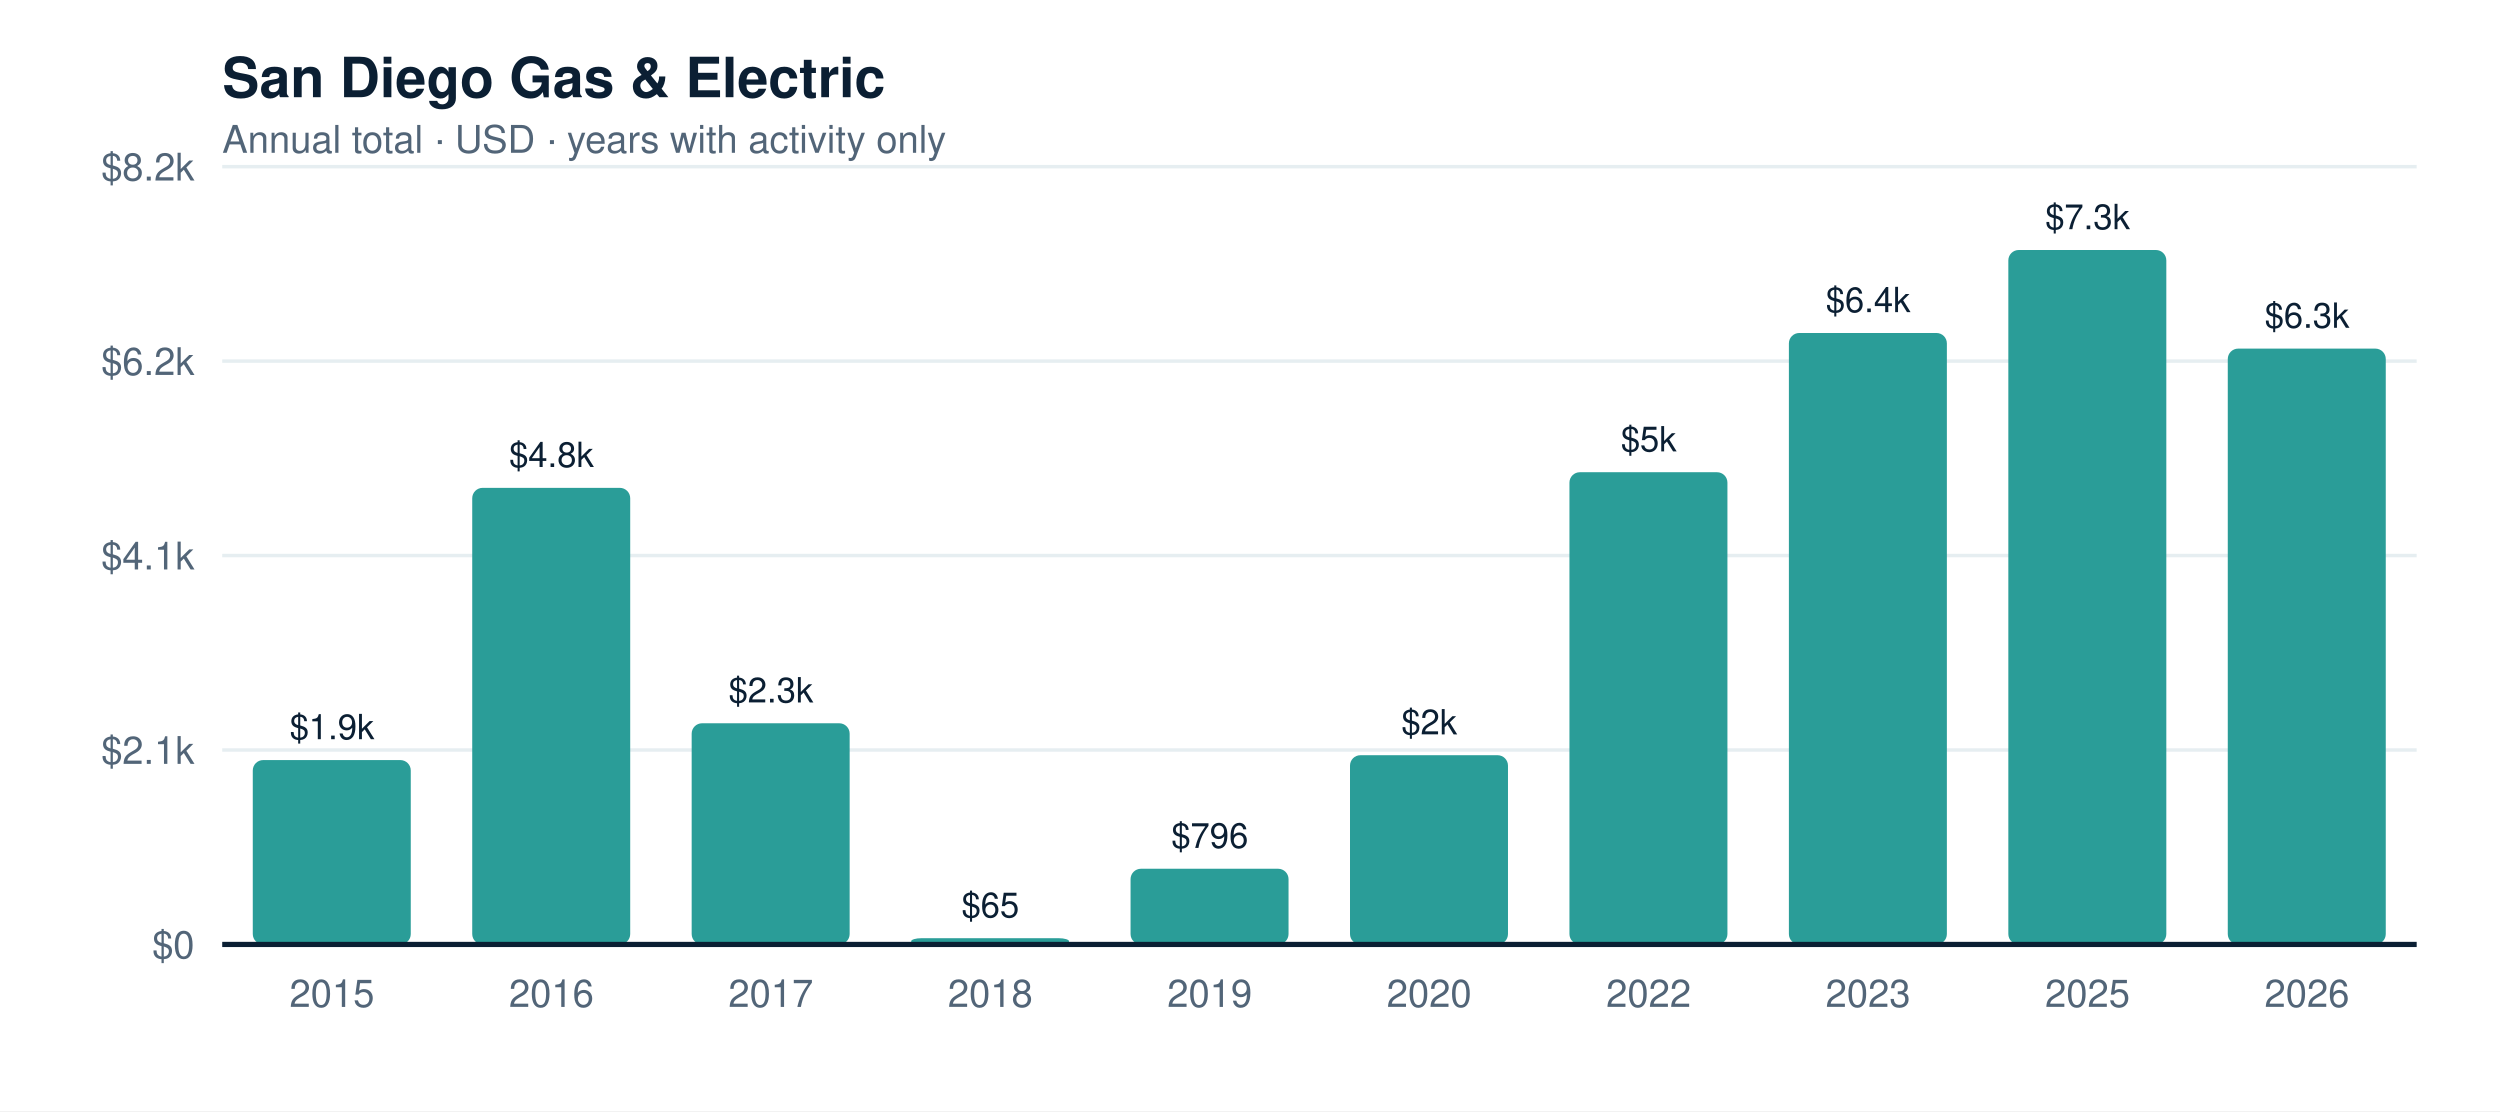
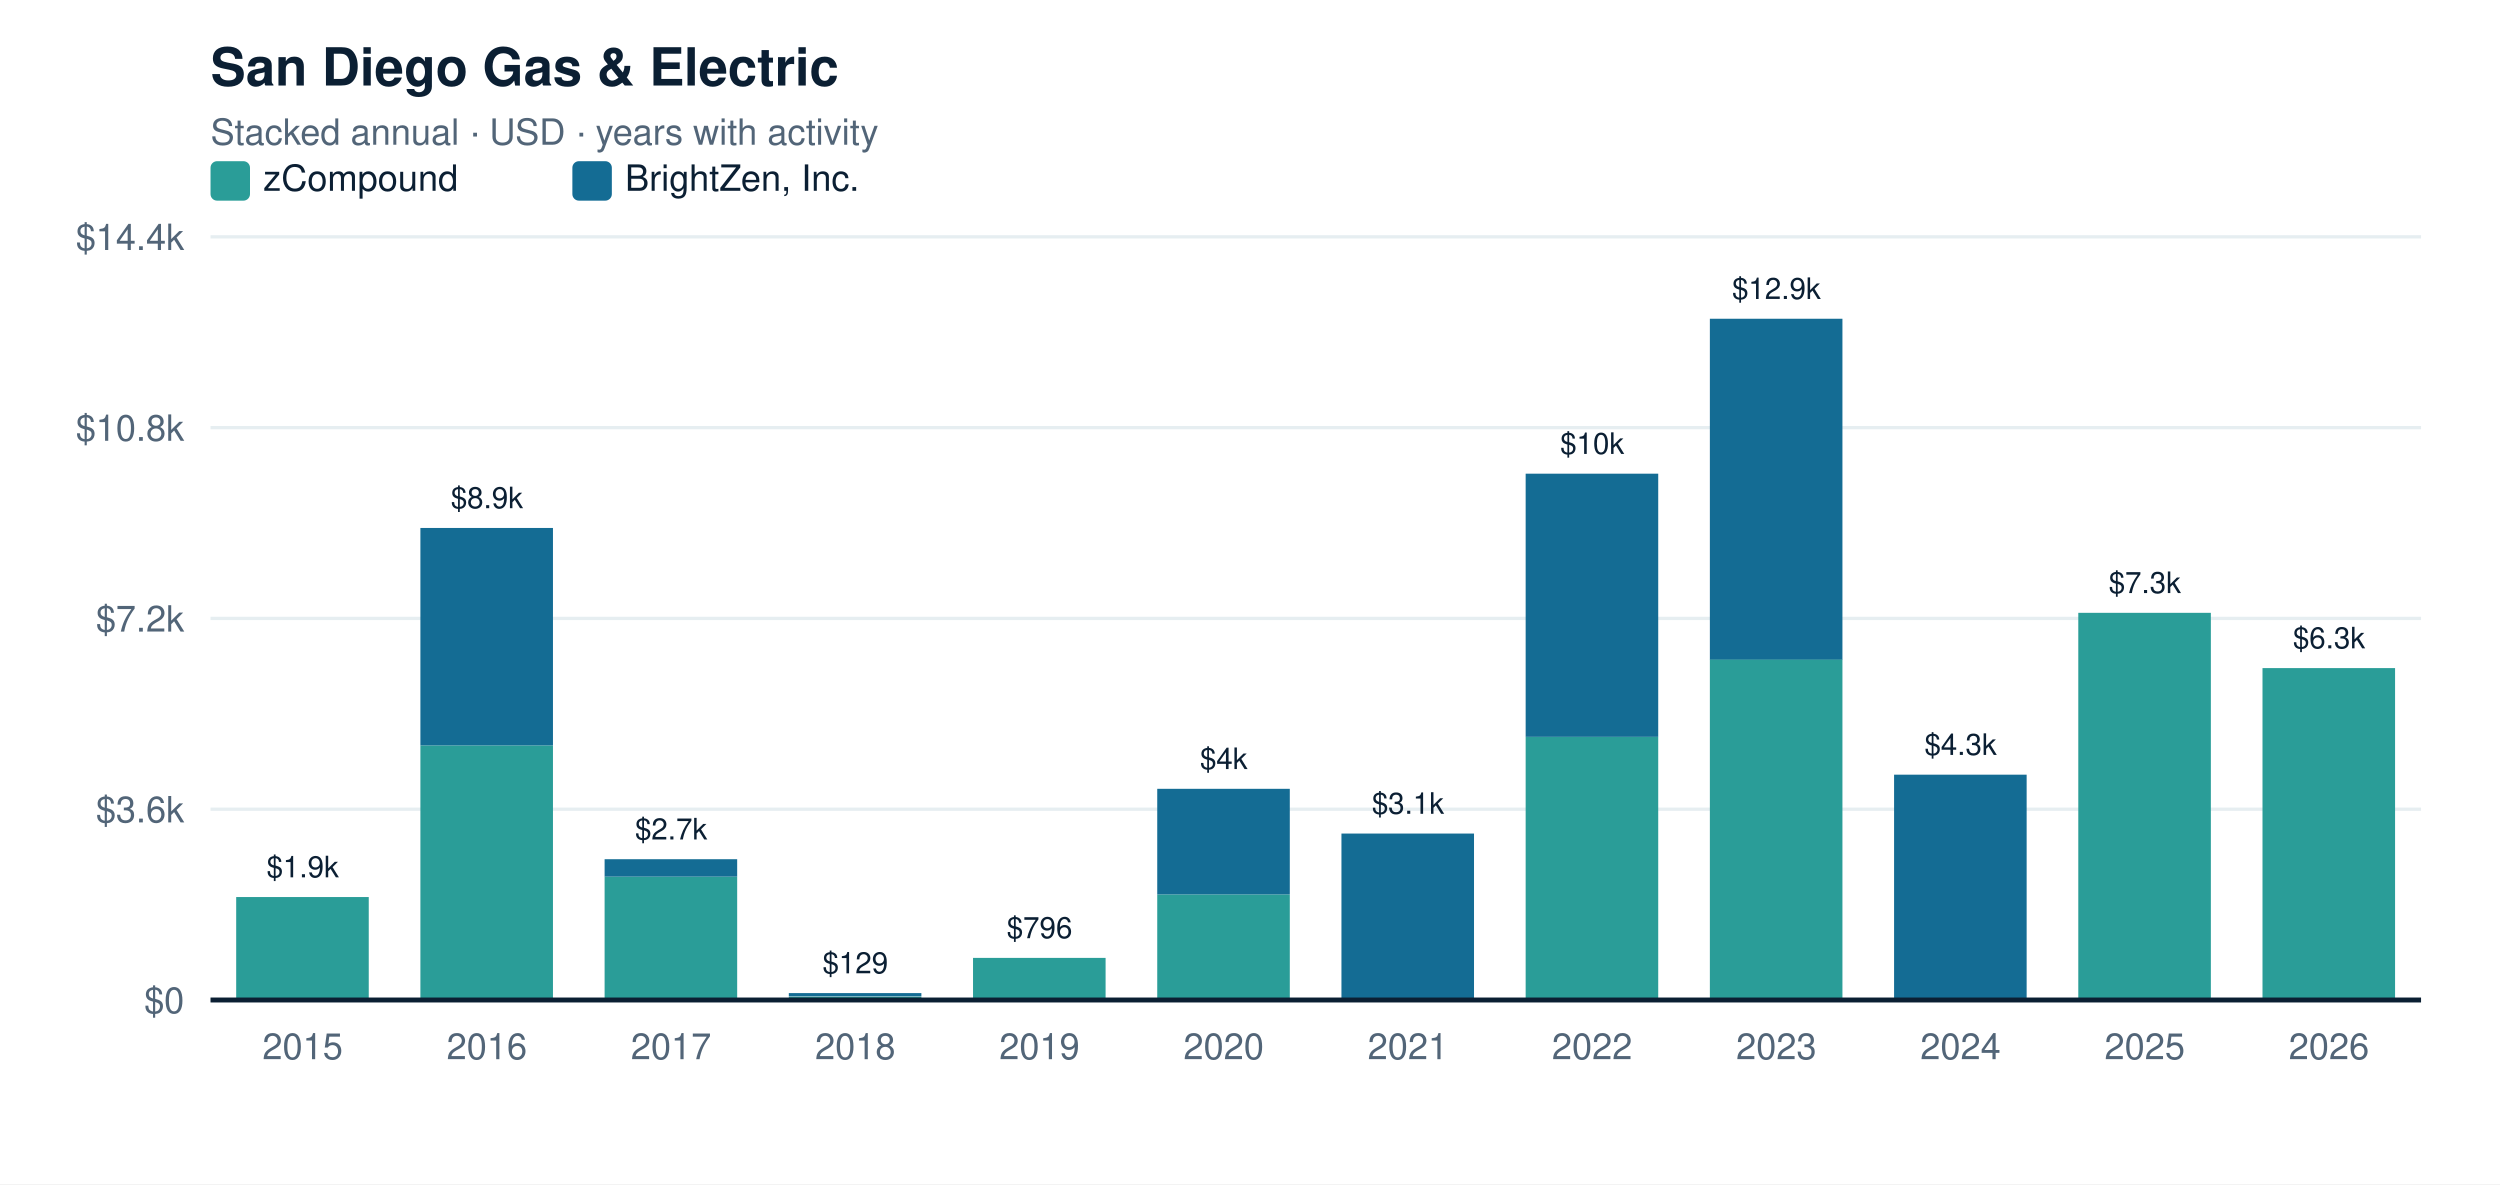
- <svg xmlns="http://www.w3.org/2000/svg" width="720" height="320" viewBox="0 0 720 320" role="img" aria-label="San Diego Gas &amp; Electric annual expenses">
-   <rect width="720" height="320" fill="#ffffff" />
-   <text x="64" y="28" font-family="DM Sans, Helvetica, Arial, sans-serif" font-size="16" font-weight="700" fill="#0b1f33">San Diego Gas &amp; Electric</text>
-   <text x="64" y="44" font-family="DM Sans, Helvetica, Arial, sans-serif" font-size="11" fill="#526578">Annual total · USD · years with activity only</text>
-   <line x1="64" y1="272.0" x2="696" y2="272.0" stroke="#e6eef1" stroke-width="1" />
-   <text x="56" y="276.0" text-anchor="end" font-family="DM Sans, Helvetica, Arial, sans-serif" font-size="11" fill="#526578">$0</text>
-   <line x1="64" y1="216.0" x2="696" y2="216.0" stroke="#e6eef1" stroke-width="1" />
-   <text x="56" y="220.0" text-anchor="end" font-family="DM Sans, Helvetica, Arial, sans-serif" font-size="11" fill="#526578">$2.1k</text>
-   <line x1="64" y1="160.0" x2="696" y2="160.0" stroke="#e6eef1" stroke-width="1" />
-   <text x="56" y="164.0" text-anchor="end" font-family="DM Sans, Helvetica, Arial, sans-serif" font-size="11" fill="#526578">$4.1k</text>
-   <line x1="64" y1="104.0" x2="696" y2="104.0" stroke="#e6eef1" stroke-width="1" />
-   <text x="56" y="108.0" text-anchor="end" font-family="DM Sans, Helvetica, Arial, sans-serif" font-size="11" fill="#526578">$6.2k</text>
-   <line x1="64" y1="48.0" x2="696" y2="48.0" stroke="#e6eef1" stroke-width="1" />
-   <text x="56" y="52.0" text-anchor="end" font-family="DM Sans, Helvetica, Arial, sans-serif" font-size="11" fill="#526578">$8.2k</text>
-   <rect x="72.8" y="218.9" width="45.5" height="53.1" fill="#2a9d98" rx="3" />
-   <text x="95.6" y="212.9" text-anchor="middle" font-family="DM Sans, Helvetica, Arial, sans-serif" font-size="10" fill="#0b1f33">$1.9k</text>
-   <text x="95.6" y="290" text-anchor="middle" font-family="DM Sans, Helvetica, Arial, sans-serif" font-size="11" fill="#526578">2015</text>
-   <rect x="136.0" y="140.5" width="45.5" height="131.5" fill="#2a9d98" rx="3" />
-   <text x="158.8" y="134.5" text-anchor="middle" font-family="DM Sans, Helvetica, Arial, sans-serif" font-size="10" fill="#0b1f33">$4.8k</text>
-   <text x="158.8" y="290" text-anchor="middle" font-family="DM Sans, Helvetica, Arial, sans-serif" font-size="11" fill="#526578">2016</text>
-   <rect x="199.2" y="208.3" width="45.5" height="63.7" fill="#2a9d98" rx="3" />
-   <text x="222.0" y="202.3" text-anchor="middle" font-family="DM Sans, Helvetica, Arial, sans-serif" font-size="10" fill="#0b1f33">$2.3k</text>
-   <text x="222.0" y="290" text-anchor="middle" font-family="DM Sans, Helvetica, Arial, sans-serif" font-size="11" fill="#526578">2017</text>
-   <rect x="262.4" y="270.2" width="45.5" height="1.8" fill="#2a9d98" rx="3" />
-   <text x="285.2" y="264.2" text-anchor="middle" font-family="DM Sans, Helvetica, Arial, sans-serif" font-size="10" fill="#0b1f33">$65</text>
-   <text x="285.2" y="290" text-anchor="middle" font-family="DM Sans, Helvetica, Arial, sans-serif" font-size="11" fill="#526578">2018</text>
-   <rect x="325.6" y="250.2" width="45.5" height="21.8" fill="#2a9d98" rx="3" />
-   <text x="348.4" y="244.2" text-anchor="middle" font-family="DM Sans, Helvetica, Arial, sans-serif" font-size="10" fill="#0b1f33">$796</text>
-   <text x="348.4" y="290" text-anchor="middle" font-family="DM Sans, Helvetica, Arial, sans-serif" font-size="11" fill="#526578">2019</text>
-   <rect x="388.8" y="217.5" width="45.5" height="54.5" fill="#2a9d98" rx="3" />
-   <text x="411.6" y="211.5" text-anchor="middle" font-family="DM Sans, Helvetica, Arial, sans-serif" font-size="10" fill="#0b1f33">$2k</text>
-   <text x="411.6" y="290" text-anchor="middle" font-family="DM Sans, Helvetica, Arial, sans-serif" font-size="11" fill="#526578">2020</text>
-   <rect x="452.0" y="136.0" width="45.5" height="136.0" fill="#2a9d98" rx="3" />
-   <text x="474.8" y="130.0" text-anchor="middle" font-family="DM Sans, Helvetica, Arial, sans-serif" font-size="10" fill="#0b1f33">$5k</text>
-   <text x="474.8" y="290" text-anchor="middle" font-family="DM Sans, Helvetica, Arial, sans-serif" font-size="11" fill="#526578">2022</text>
-   <rect x="515.2" y="95.9" width="45.5" height="176.1" fill="#2a9d98" rx="3" />
-   <text x="538.0" y="89.9" text-anchor="middle" font-family="DM Sans, Helvetica, Arial, sans-serif" font-size="10" fill="#0b1f33">$6.4k</text>
-   <text x="538.0" y="290" text-anchor="middle" font-family="DM Sans, Helvetica, Arial, sans-serif" font-size="11" fill="#526578">2023</text>
-   <rect x="578.4" y="72.0" width="45.5" height="200.0" fill="#2a9d98" rx="3" />
-   <text x="601.2" y="66.0" text-anchor="middle" font-family="DM Sans, Helvetica, Arial, sans-serif" font-size="10" fill="#0b1f33">$7.3k</text>
-   <text x="601.2" y="290" text-anchor="middle" font-family="DM Sans, Helvetica, Arial, sans-serif" font-size="11" fill="#526578">2025</text>
-   <rect x="641.6" y="100.4" width="45.5" height="171.6" fill="#2a9d98" rx="3" />
-   <text x="664.4" y="94.4" text-anchor="middle" font-family="DM Sans, Helvetica, Arial, sans-serif" font-size="10" fill="#0b1f33">$6.3k</text>
-   <text x="664.4" y="290" text-anchor="middle" font-family="DM Sans, Helvetica, Arial, sans-serif" font-size="11" fill="#526578">2026</text>
-   <line x1="64" y1="272" x2="696" y2="272" stroke="#0b1f33" stroke-width="1.5" />
+ <svg xmlns="http://www.w3.org/2000/svg" width="760" height="360" viewBox="0 0 760 360" role="img" aria-label="San Diego Gas &amp; Electric stacked annual expenses zCompound vs BrightZen">
+   <rect width="760" height="360" fill="#ffffff" />
+   <text x="64" y="26" font-family="DM Sans, Helvetica, Arial, sans-serif" font-size="16" font-weight="700" fill="#0b1f33">San Diego Gas &amp; Electric</text>
+   <text x="64" y="44" font-family="DM Sans, Helvetica, Arial, sans-serif" font-size="11" fill="#526578">Stacked annual · USD · years with activity</text>
+   <rect x="64" y="49" width="12" height="12" rx="2" fill="#2a9d98" />
+   <text x="80" y="58" font-family="DM Sans, Helvetica, Arial, sans-serif" font-size="11" fill="#0b1f33">zCompound</text>
+   <rect x="174" y="49" width="12" height="12" rx="2" fill="#146c94" />
+   <text x="190" y="58" font-family="DM Sans, Helvetica, Arial, sans-serif" font-size="11" fill="#0b1f33">BrightZen, Inc.</text>
+   <line x1="64" y1="304.0" x2="736" y2="304.0" stroke="#e6eef1" stroke-width="1" />
+   <text x="56" y="308.0" text-anchor="end" font-family="DM Sans, Helvetica, Arial, sans-serif" font-size="11" fill="#526578">$0</text>
+   <line x1="64" y1="246.0" x2="736" y2="246.0" stroke="#e6eef1" stroke-width="1" />
+   <text x="56" y="250.0" text-anchor="end" font-family="DM Sans, Helvetica, Arial, sans-serif" font-size="11" fill="#526578">$3.6k</text>
+   <line x1="64" y1="188.0" x2="736" y2="188.0" stroke="#e6eef1" stroke-width="1" />
+   <text x="56" y="192.0" text-anchor="end" font-family="DM Sans, Helvetica, Arial, sans-serif" font-size="11" fill="#526578">$7.2k</text>
+   <line x1="64" y1="130.0" x2="736" y2="130.0" stroke="#e6eef1" stroke-width="1" />
+   <text x="56" y="134.0" text-anchor="end" font-family="DM Sans, Helvetica, Arial, sans-serif" font-size="11" fill="#526578">$10.8k</text>
+   <line x1="64" y1="72.0" x2="736" y2="72.0" stroke="#e6eef1" stroke-width="1" />
+   <text x="56" y="76.0" text-anchor="end" font-family="DM Sans, Helvetica, Arial, sans-serif" font-size="11" fill="#526578">$14.4k</text>
+   <rect x="71.8" y="272.7" width="40.3" height="31.3" fill="#2a9d98" rx="0" />
+   <text x="92.0" y="266.7" text-anchor="middle" font-family="DM Sans, Helvetica, Arial, sans-serif" font-size="9" fill="#0b1f33">$1.9k</text>
+   <text x="92.0" y="322" text-anchor="middle" font-family="DM Sans, Helvetica, Arial, sans-serif" font-size="11" fill="#526578">2015</text>
+   <rect x="127.8" y="226.6" width="40.3" height="77.4" fill="#2a9d98" rx="0" />
+   <rect x="127.8" y="160.5" width="40.3" height="66.1" fill="#146c94" rx="0" />
+   <text x="148.0" y="154.5" text-anchor="middle" font-family="DM Sans, Helvetica, Arial, sans-serif" font-size="9" fill="#0b1f33">$8.9k</text>
+   <text x="148.0" y="322" text-anchor="middle" font-family="DM Sans, Helvetica, Arial, sans-serif" font-size="11" fill="#526578">2016</text>
+   <rect x="183.8" y="266.5" width="40.3" height="37.5" fill="#2a9d98" rx="0" />
+   <rect x="183.8" y="261.2" width="40.3" height="5.3" fill="#146c94" rx="0" />
+   <text x="204.0" y="255.2" text-anchor="middle" font-family="DM Sans, Helvetica, Arial, sans-serif" font-size="9" fill="#0b1f33">$2.7k</text>
+   <text x="204.0" y="322" text-anchor="middle" font-family="DM Sans, Helvetica, Arial, sans-serif" font-size="11" fill="#526578">2017</text>
+   <rect x="239.8" y="303.0" width="40.3" height="1.0" fill="#2a9d98" rx="0" />
+   <rect x="239.8" y="301.9" width="40.3" height="1.0" fill="#146c94" rx="0" />
+   <text x="260.0" y="295.9" text-anchor="middle" font-family="DM Sans, Helvetica, Arial, sans-serif" font-size="9" fill="#0b1f33">$129</text>
+   <text x="260.0" y="322" text-anchor="middle" font-family="DM Sans, Helvetica, Arial, sans-serif" font-size="11" fill="#526578">2018</text>
+   <rect x="295.8" y="291.2" width="40.3" height="12.8" fill="#2a9d98" rx="0" />
+   <text x="316.0" y="285.2" text-anchor="middle" font-family="DM Sans, Helvetica, Arial, sans-serif" font-size="9" fill="#0b1f33">$796</text>
+   <text x="316.0" y="322" text-anchor="middle" font-family="DM Sans, Helvetica, Arial, sans-serif" font-size="11" fill="#526578">2019</text>
+   <rect x="351.8" y="271.9" width="40.3" height="32.1" fill="#2a9d98" rx="0" />
+   <rect x="351.8" y="239.8" width="40.3" height="32.1" fill="#146c94" rx="0" />
+   <text x="372.0" y="233.8" text-anchor="middle" font-family="DM Sans, Helvetica, Arial, sans-serif" font-size="9" fill="#0b1f33">$4k</text>
+   <text x="372.0" y="322" text-anchor="middle" font-family="DM Sans, Helvetica, Arial, sans-serif" font-size="11" fill="#526578">2020</text>
+   <rect x="407.8" y="253.4" width="40.3" height="50.6" fill="#146c94" rx="0" />
+   <text x="428.0" y="247.4" text-anchor="middle" font-family="DM Sans, Helvetica, Arial, sans-serif" font-size="9" fill="#0b1f33">$3.1k</text>
+   <text x="428.0" y="322" text-anchor="middle" font-family="DM Sans, Helvetica, Arial, sans-serif" font-size="11" fill="#526578">2021</text>
+   <rect x="463.8" y="224.0" width="40.3" height="80.0" fill="#2a9d98" rx="0" />
+   <rect x="463.8" y="144.0" width="40.3" height="80.0" fill="#146c94" rx="0" />
+   <text x="484.0" y="138.0" text-anchor="middle" font-family="DM Sans, Helvetica, Arial, sans-serif" font-size="9" fill="#0b1f33">$10k</text>
+   <text x="484.0" y="322" text-anchor="middle" font-family="DM Sans, Helvetica, Arial, sans-serif" font-size="11" fill="#526578">2022</text>
+   <rect x="519.8" y="200.4" width="40.3" height="103.6" fill="#2a9d98" rx="0" />
+   <rect x="519.8" y="96.9" width="40.3" height="103.6" fill="#146c94" rx="0" />
+   <text x="540.0" y="90.9" text-anchor="middle" font-family="DM Sans, Helvetica, Arial, sans-serif" font-size="9" fill="#0b1f33">$12.9k</text>
+   <text x="540.0" y="322" text-anchor="middle" font-family="DM Sans, Helvetica, Arial, sans-serif" font-size="11" fill="#526578">2023</text>
+   <rect x="575.8" y="235.5" width="40.3" height="68.5" fill="#146c94" rx="0" />
+   <text x="596.0" y="229.5" text-anchor="middle" font-family="DM Sans, Helvetica, Arial, sans-serif" font-size="9" fill="#0b1f33">$4.3k</text>
+   <text x="596.0" y="322" text-anchor="middle" font-family="DM Sans, Helvetica, Arial, sans-serif" font-size="11" fill="#526578">2024</text>
+   <rect x="631.8" y="186.3" width="40.3" height="117.7" fill="#2a9d98" rx="0" />
+   <text x="652.0" y="180.3" text-anchor="middle" font-family="DM Sans, Helvetica, Arial, sans-serif" font-size="9" fill="#0b1f33">$7.3k</text>
+   <text x="652.0" y="322" text-anchor="middle" font-family="DM Sans, Helvetica, Arial, sans-serif" font-size="11" fill="#526578">2025</text>
+   <rect x="687.8" y="203.1" width="40.3" height="100.9" fill="#2a9d98" rx="0" />
+   <text x="708.0" y="197.1" text-anchor="middle" font-family="DM Sans, Helvetica, Arial, sans-serif" font-size="9" fill="#0b1f33">$6.3k</text>
+   <text x="708.0" y="322" text-anchor="middle" font-family="DM Sans, Helvetica, Arial, sans-serif" font-size="11" fill="#526578">2026</text>
+   <line x1="64" y1="304" x2="736" y2="304" stroke="#0b1f33" stroke-width="1.5" />
</svg>
